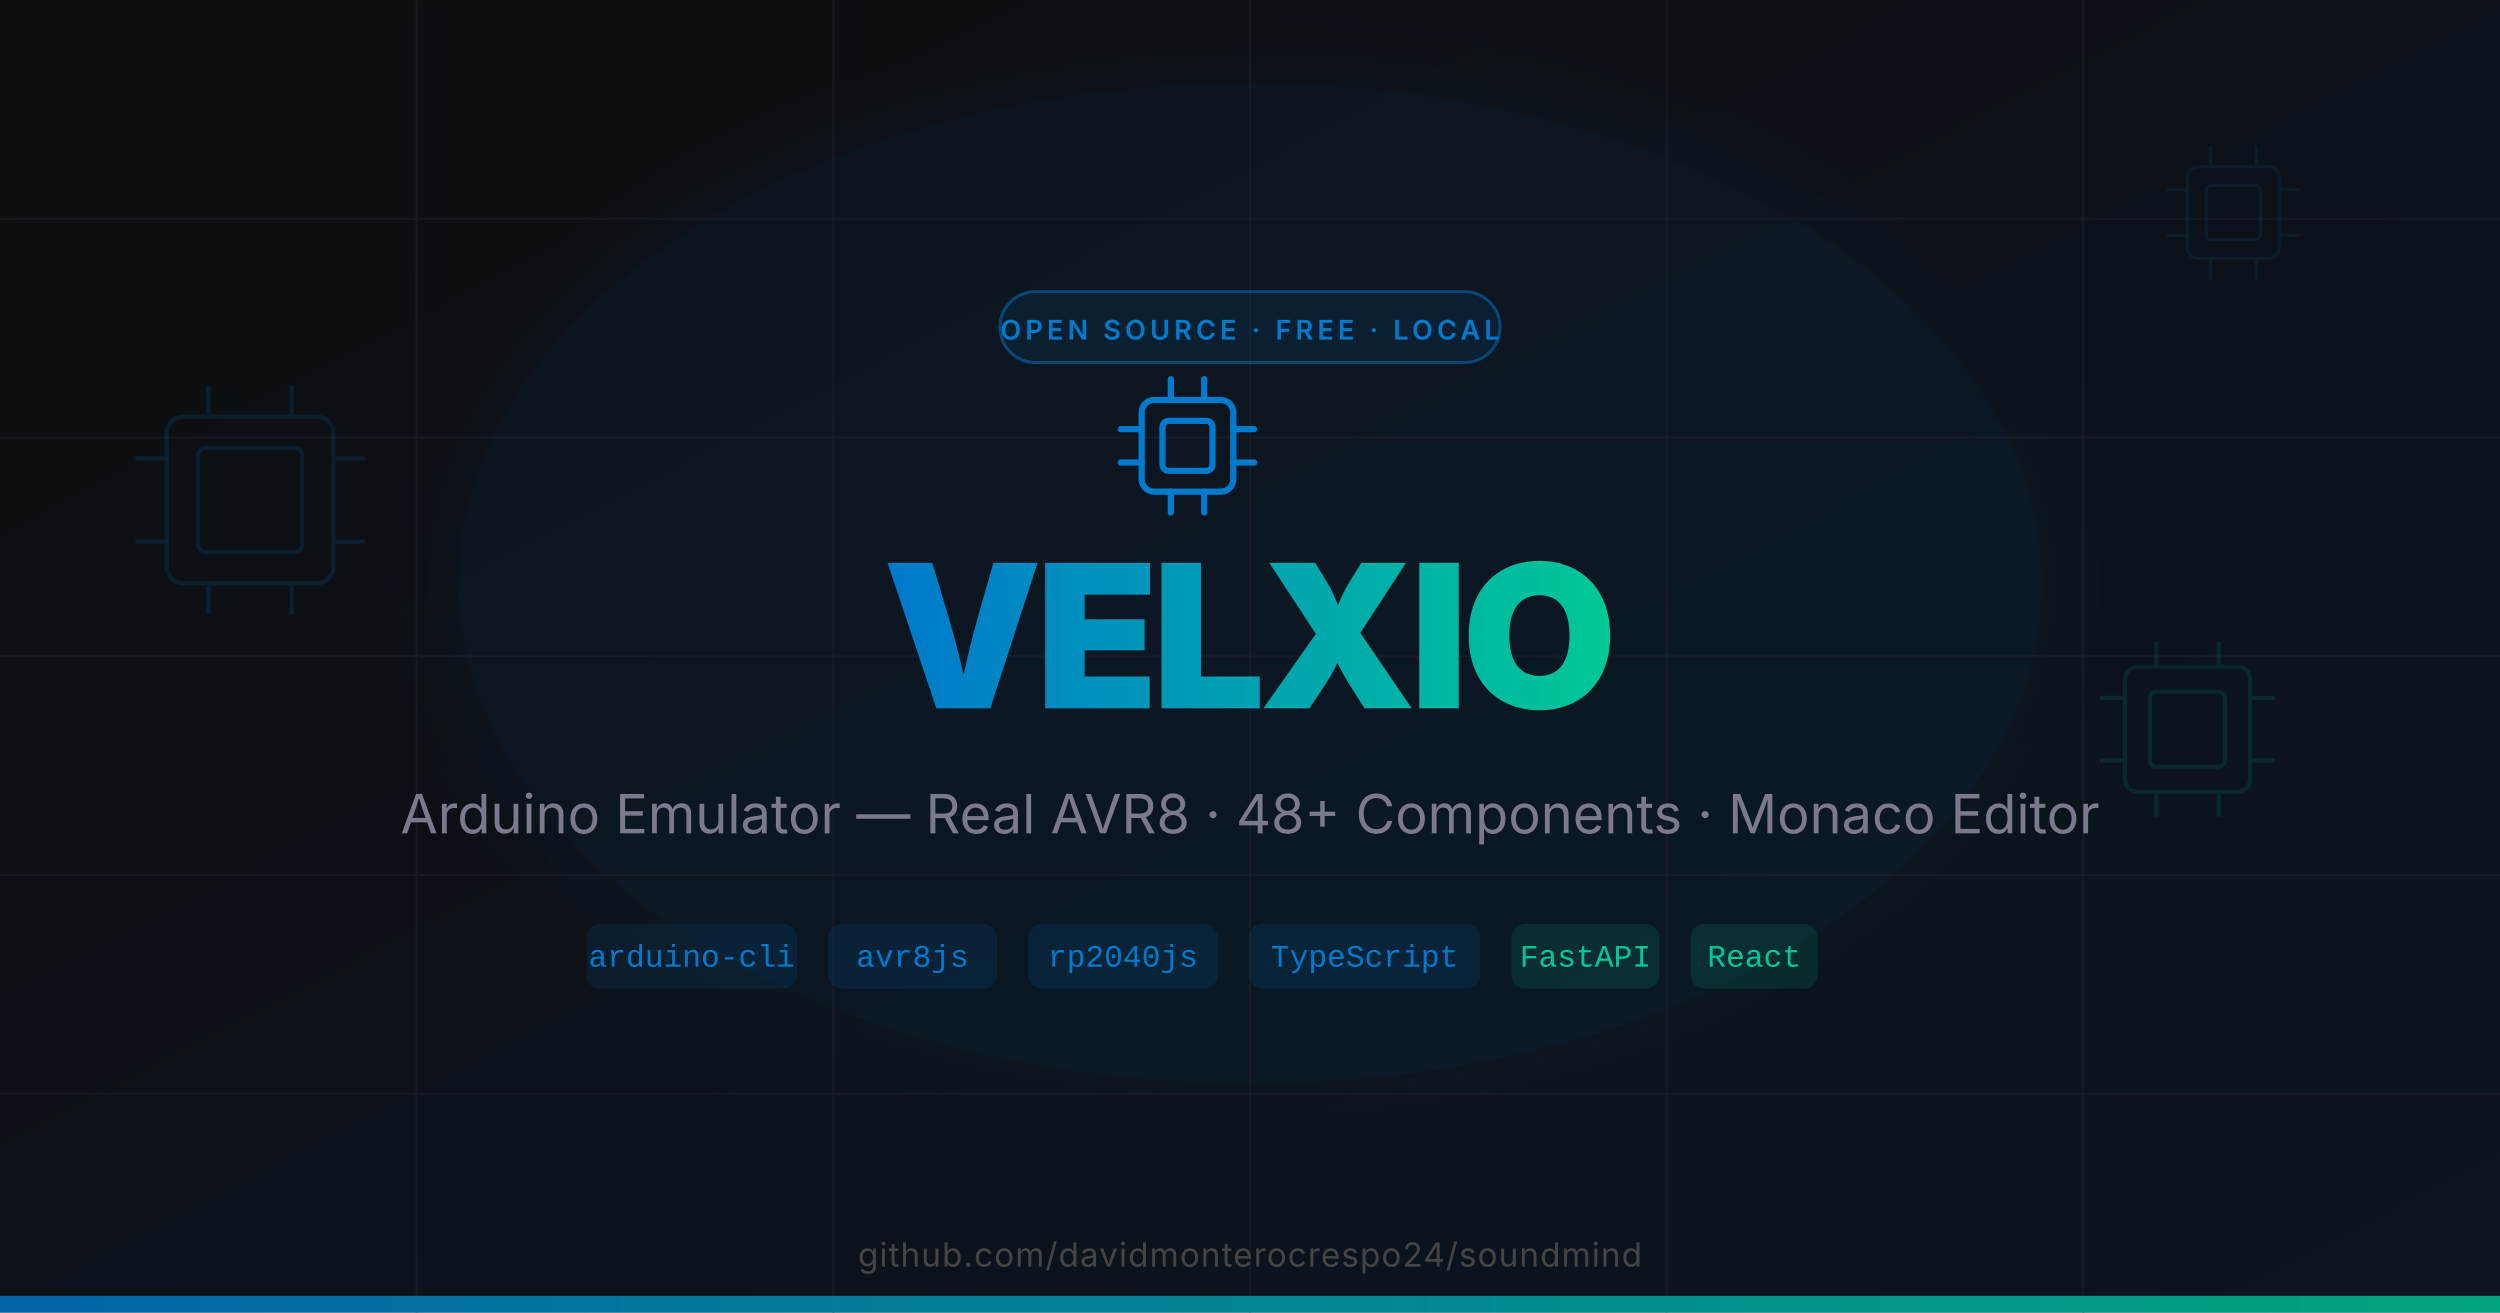
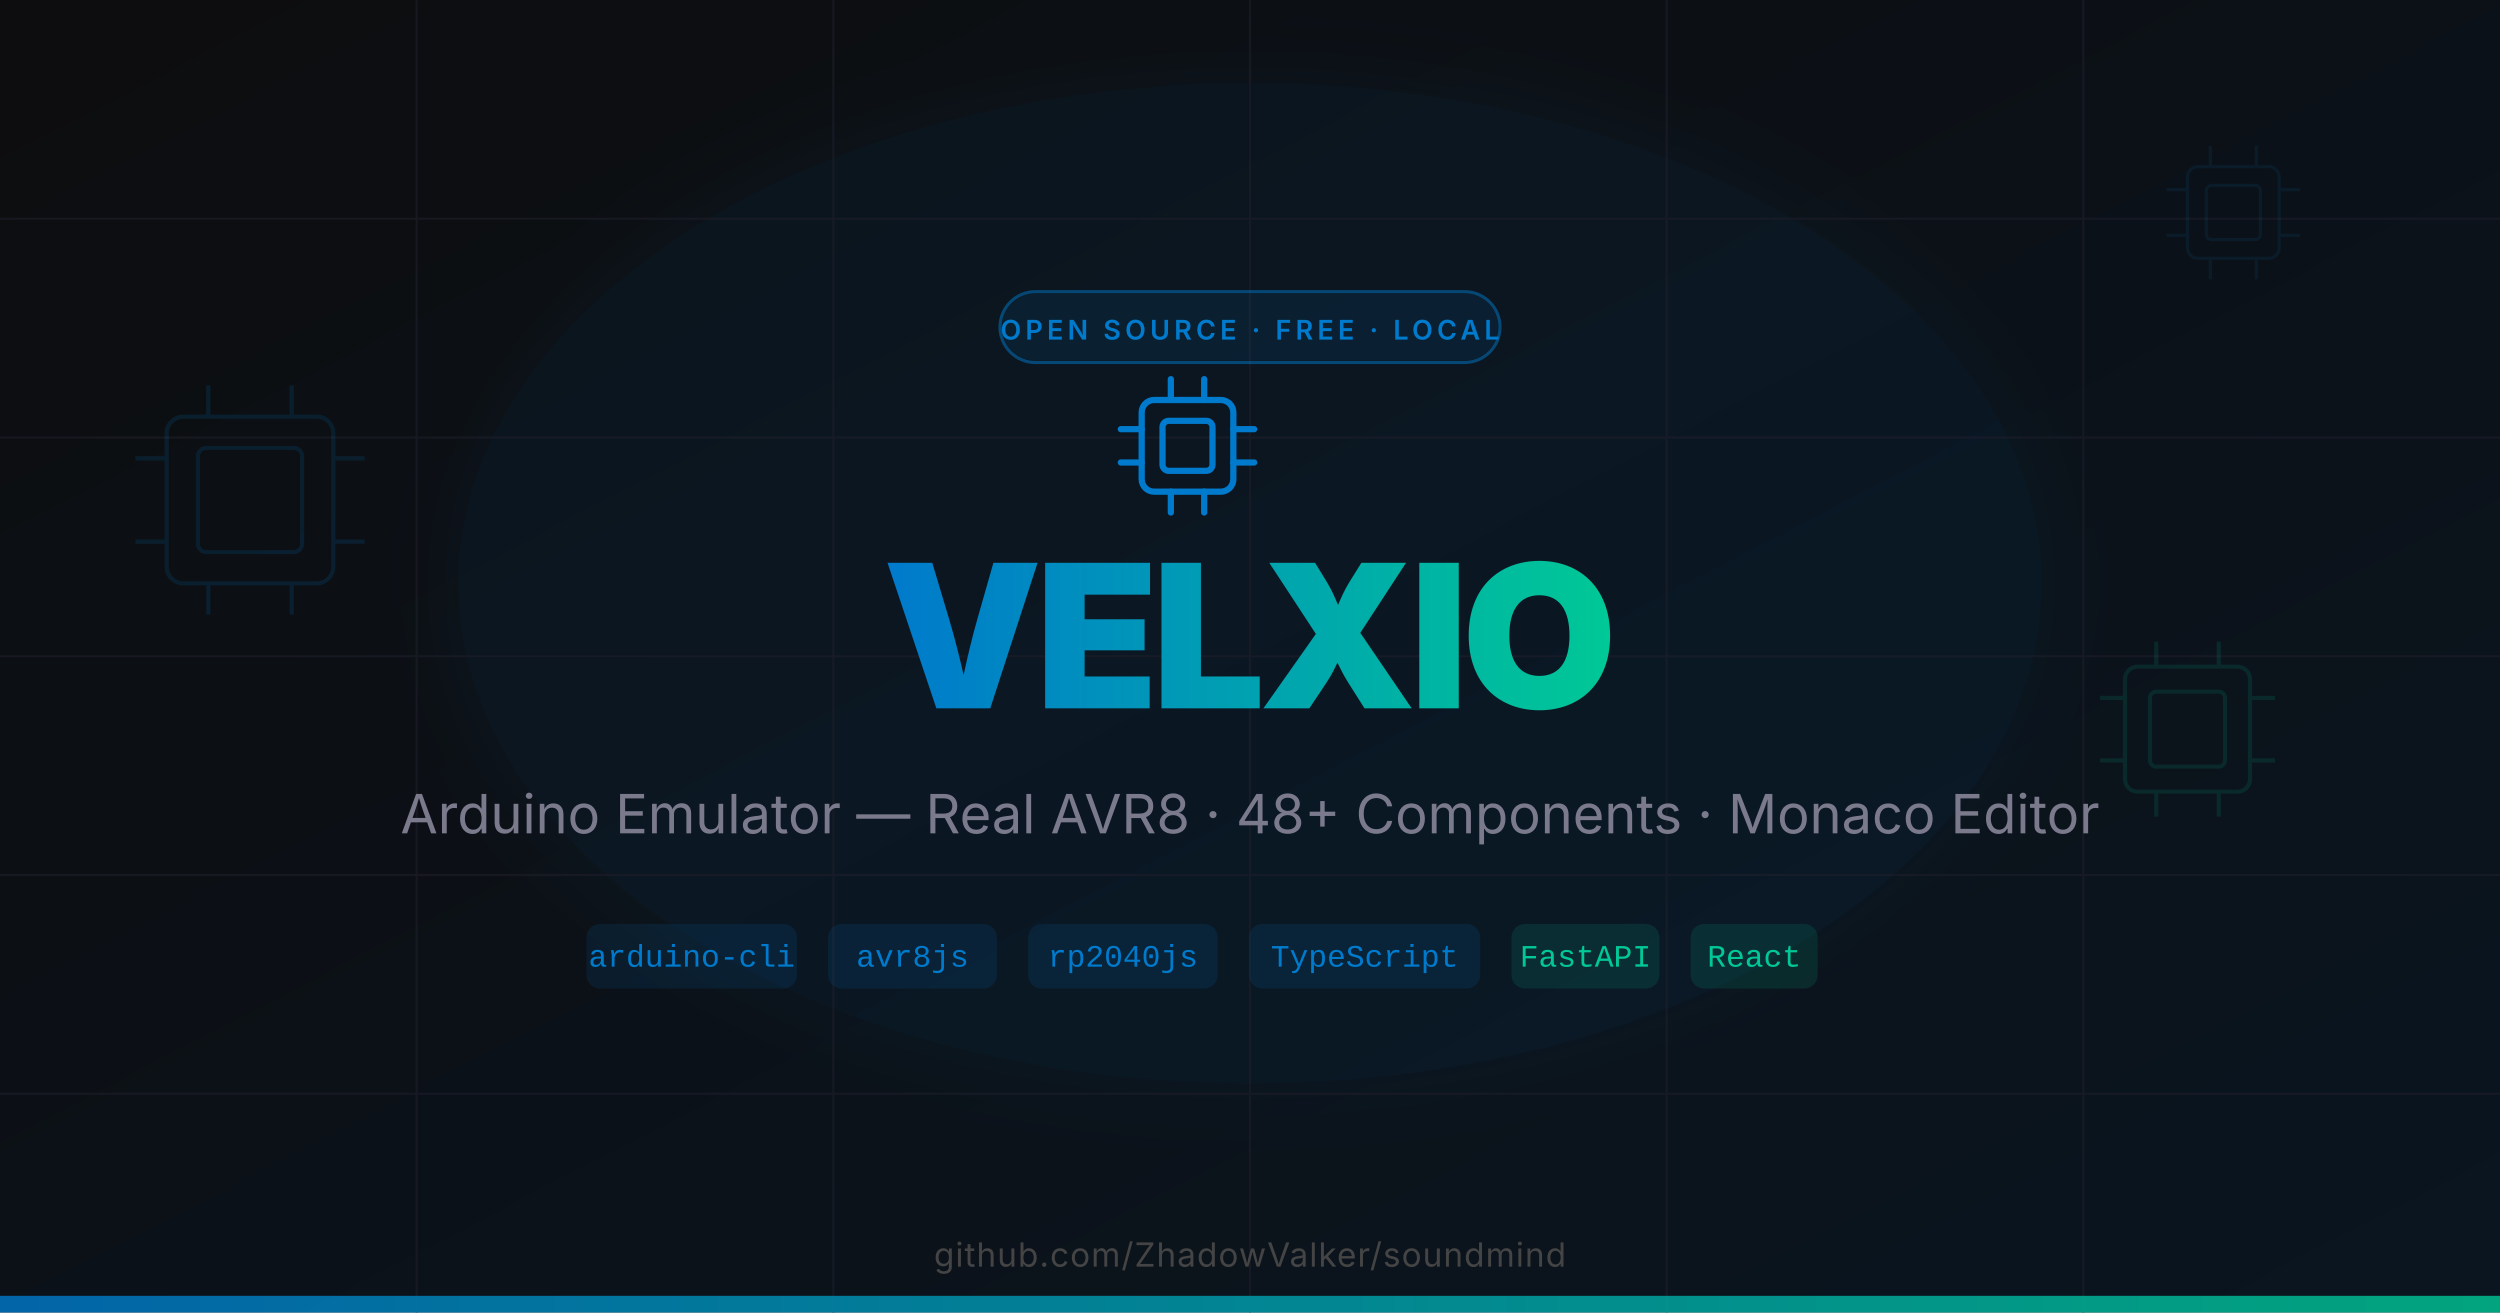
<svg xmlns="http://www.w3.org/2000/svg" viewBox="0 0 1200 630" width="1200" height="630">
  <defs>
    <linearGradient id="bg" x1="0%" y1="0%" x2="100%" y2="100%">
      <stop offset="0%" stop-color="#0d0d0f" />
      <stop offset="100%" stop-color="#0a1520" />
    </linearGradient>
    <linearGradient id="title-grad" x1="0%" y1="0%" x2="100%" y2="0%">
      <stop offset="0%" stop-color="#007acc" />
      <stop offset="100%" stop-color="#00c896" />
    </linearGradient>
    <filter id="glow">
      <feGaussianBlur stdDeviation="20" result="blur" />
      <feMerge>
        <feMergeNode in="blur" />
        <feMergeNode in="SourceGraphic" />
      </feMerge>
    </filter>
  </defs>
  <rect width="1200" height="630" fill="url(#bg)" />
  <ellipse cx="600" cy="280" rx="380" ry="240" fill="#007acc" opacity="0.06" filter="url(#glow)" />
  <g stroke="#1e1e2a" stroke-width="1" opacity="0.6">
    <line x1="0" y1="105" x2="1200" y2="105" />
    <line x1="0" y1="210" x2="1200" y2="210" />
    <line x1="0" y1="315" x2="1200" y2="315" />
    <line x1="0" y1="420" x2="1200" y2="420" />
    <line x1="0" y1="525" x2="1200" y2="525" />
    <line x1="200" y1="0" x2="200" y2="630" />
    <line x1="400" y1="0" x2="400" y2="630" />
    <line x1="600" y1="0" x2="600" y2="630" />
    <line x1="800" y1="0" x2="800" y2="630" />
    <line x1="1000" y1="0" x2="1000" y2="630" />
  </g>
  <g transform="translate(80, 200)" opacity="0.15" stroke="#007acc" stroke-width="2" fill="none">
    <rect x="0" y="0" width="80" height="80" rx="8" />
    <rect x="15" y="15" width="50" height="50" rx="4" />
    <line x1="20" y1="-15" x2="20" y2="0" />
    <line x1="60" y1="-15" x2="60" y2="0" />
    <line x1="20" y1="80" x2="20" y2="95" />
    <line x1="60" y1="80" x2="60" y2="95" />
    <line x1="-15" y1="20" x2="0" y2="20" />
    <line x1="-15" y1="60" x2="0" y2="60" />
    <line x1="80" y1="20" x2="95" y2="20" />
    <line x1="80" y1="60" x2="95" y2="60" />
  </g>
  <g transform="translate(1020, 320)" opacity="0.12" stroke="#00c896" stroke-width="2" fill="none">
    <rect x="0" y="0" width="60" height="60" rx="6" />
    <rect x="12" y="12" width="36" height="36" rx="3" />
    <line x1="15" y1="-12" x2="15" y2="0" />
    <line x1="45" y1="-12" x2="45" y2="0" />
    <line x1="15" y1="60" x2="15" y2="72" />
    <line x1="45" y1="60" x2="45" y2="72" />
    <line x1="-12" y1="15" x2="0" y2="15" />
    <line x1="-12" y1="45" x2="0" y2="45" />
    <line x1="60" y1="15" x2="72" y2="15" />
    <line x1="60" y1="45" x2="72" y2="45" />
  </g>
  <g transform="translate(1050, 80)" opacity="0.10" stroke="#007acc" stroke-width="1.5" fill="none">
    <rect x="0" y="0" width="44" height="44" rx="5" />
    <rect x="9" y="9" width="26" height="26" rx="2.5" />
    <line x1="11" y1="-10" x2="11" y2="0" />
    <line x1="33" y1="-10" x2="33" y2="0" />
    <line x1="11" y1="44" x2="11" y2="54" />
    <line x1="33" y1="44" x2="33" y2="54" />
    <line x1="-10" y1="11" x2="0" y2="11" />
    <line x1="-10" y1="33" x2="0" y2="33" />
    <line x1="44" y1="11" x2="54" y2="11" />
    <line x1="44" y1="33" x2="54" y2="33" />
  </g>
  <rect x="480" y="140" width="240" height="34" rx="17" fill="none" stroke="#007acc" stroke-width="1.5" opacity="0.5" />
  <rect x="481" y="141" width="238" height="32" rx="16" fill="#007acc" opacity="0.1" />
  <text x="600" y="163" text-anchor="middle" font-family="system-ui, -apple-system, sans-serif" font-size="13" font-weight="600" fill="#007acc" letter-spacing="2">OPEN SOURCE · FREE · LOCAL</text>
  <g transform="translate(548, 192)" stroke="#007acc" stroke-width="3" fill="none" stroke-linecap="round">
    <rect x="0" y="0" width="44" height="44" rx="6" />
    <rect x="10" y="10" width="24" height="24" rx="3" />
    <line x1="14" y1="-10" x2="14" y2="0" />
    <line x1="30" y1="-10" x2="30" y2="0" />
    <line x1="14" y1="44" x2="14" y2="54" />
    <line x1="30" y1="44" x2="30" y2="54" />
    <line x1="-10" y1="14" x2="0" y2="14" />
    <line x1="-10" y1="30" x2="0" y2="30" />
    <line x1="44" y1="14" x2="54" y2="14" />
    <line x1="44" y1="30" x2="54" y2="30" />
  </g>
  <text x="600" y="340" text-anchor="middle" font-family="system-ui, -apple-system, 'Segoe UI', sans-serif" font-size="96" font-weight="900" letter-spacing="-3" fill="url(#title-grad)">VELXIO</text>
  <text x="600" y="400" text-anchor="middle" font-family="system-ui, -apple-system, sans-serif" font-size="26" font-weight="400" fill="#7a7a8c">
    Arduino Emulator — Real AVR8 · 48+ Components · Monaco Editor
  </text>
  <g font-family="'Consolas', 'Courier New', monospace" font-size="15" fill="#007acc">
    <rect x="282" y="444" width="100" height="30" rx="6" fill="#007acc" opacity="0.12" stroke="#007acc" stroke-width="1" opacity2="0.3" />
    <text x="332" y="464" text-anchor="middle" fill="#007acc">arduino-cli</text>
    <rect x="398" y="444" width="80" height="30" rx="6" fill="#007acc" opacity="0.12" stroke="#007acc" stroke-width="1" />
    <text x="438" y="464" text-anchor="middle" fill="#007acc">avr8js</text>
    <rect x="494" y="444" width="90" height="30" rx="6" fill="#007acc" opacity="0.12" stroke="#007acc" stroke-width="1" />
    <text x="539" y="464" text-anchor="middle" fill="#007acc">rp2040js</text>
    <rect x="600" y="444" width="110" height="30" rx="6" fill="#007acc" opacity="0.12" stroke="#007acc" stroke-width="1" />
    <text x="655" y="464" text-anchor="middle" fill="#007acc">TypeScript</text>
    <rect x="726" y="444" width="70" height="30" rx="6" fill="#00c896" opacity="0.12" stroke="#00c896" stroke-width="1" />
    <text x="761" y="464" text-anchor="middle" fill="#00c896">FastAPI</text>
    <rect x="812" y="444" width="60" height="30" rx="6" fill="#00c896" opacity="0.12" stroke="#00c896" stroke-width="1" />
    <text x="842" y="464" text-anchor="middle" fill="#00c896">React</text>
  </g>
  <rect x="0" y="622" width="1200" height="8" fill="url(#title-grad)" opacity="0.8" />
  <text x="600" y="608" text-anchor="middle" font-family="system-ui, -apple-system, sans-serif" font-size="16" fill="#444" letter-spacing="0.5">
-     github.com/davidmonterocrespo24/soundmind
+     github.com/ZhadowValker/soundmind
  </text>
</svg>
